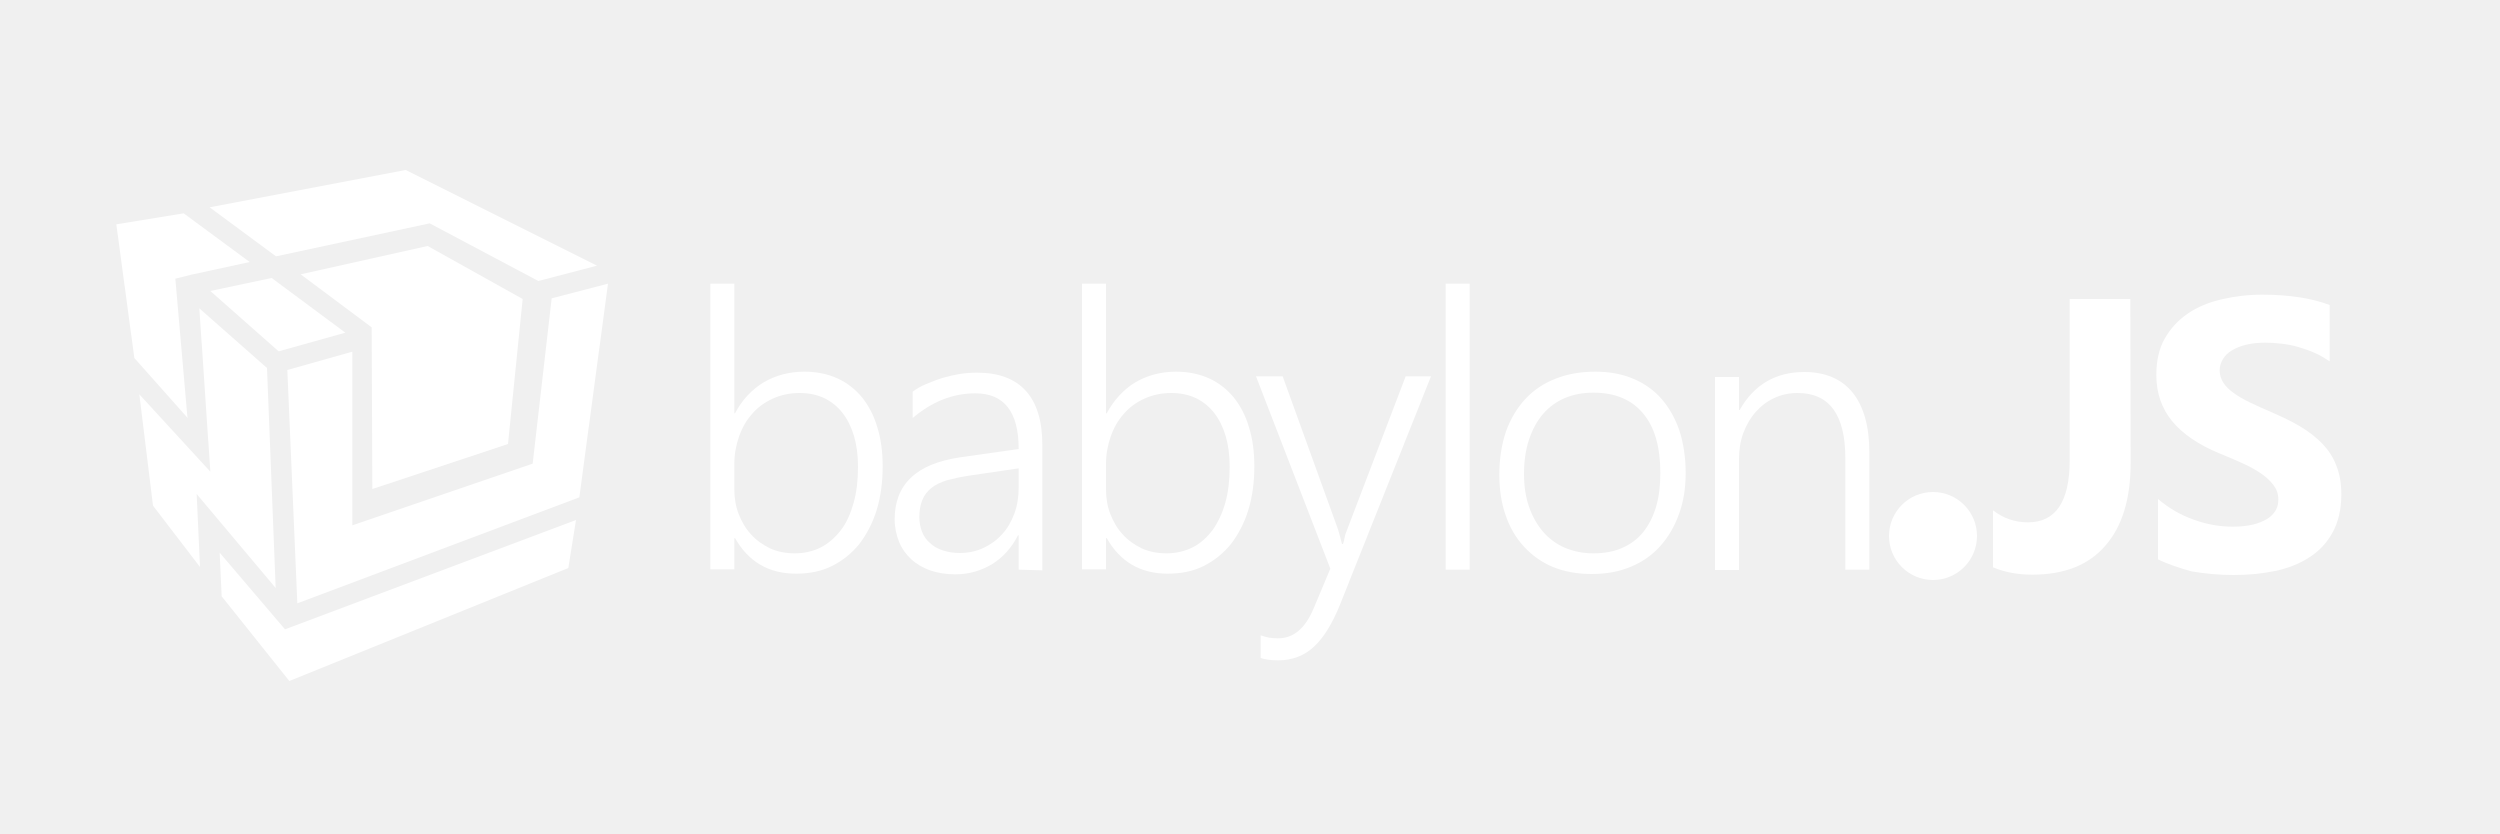
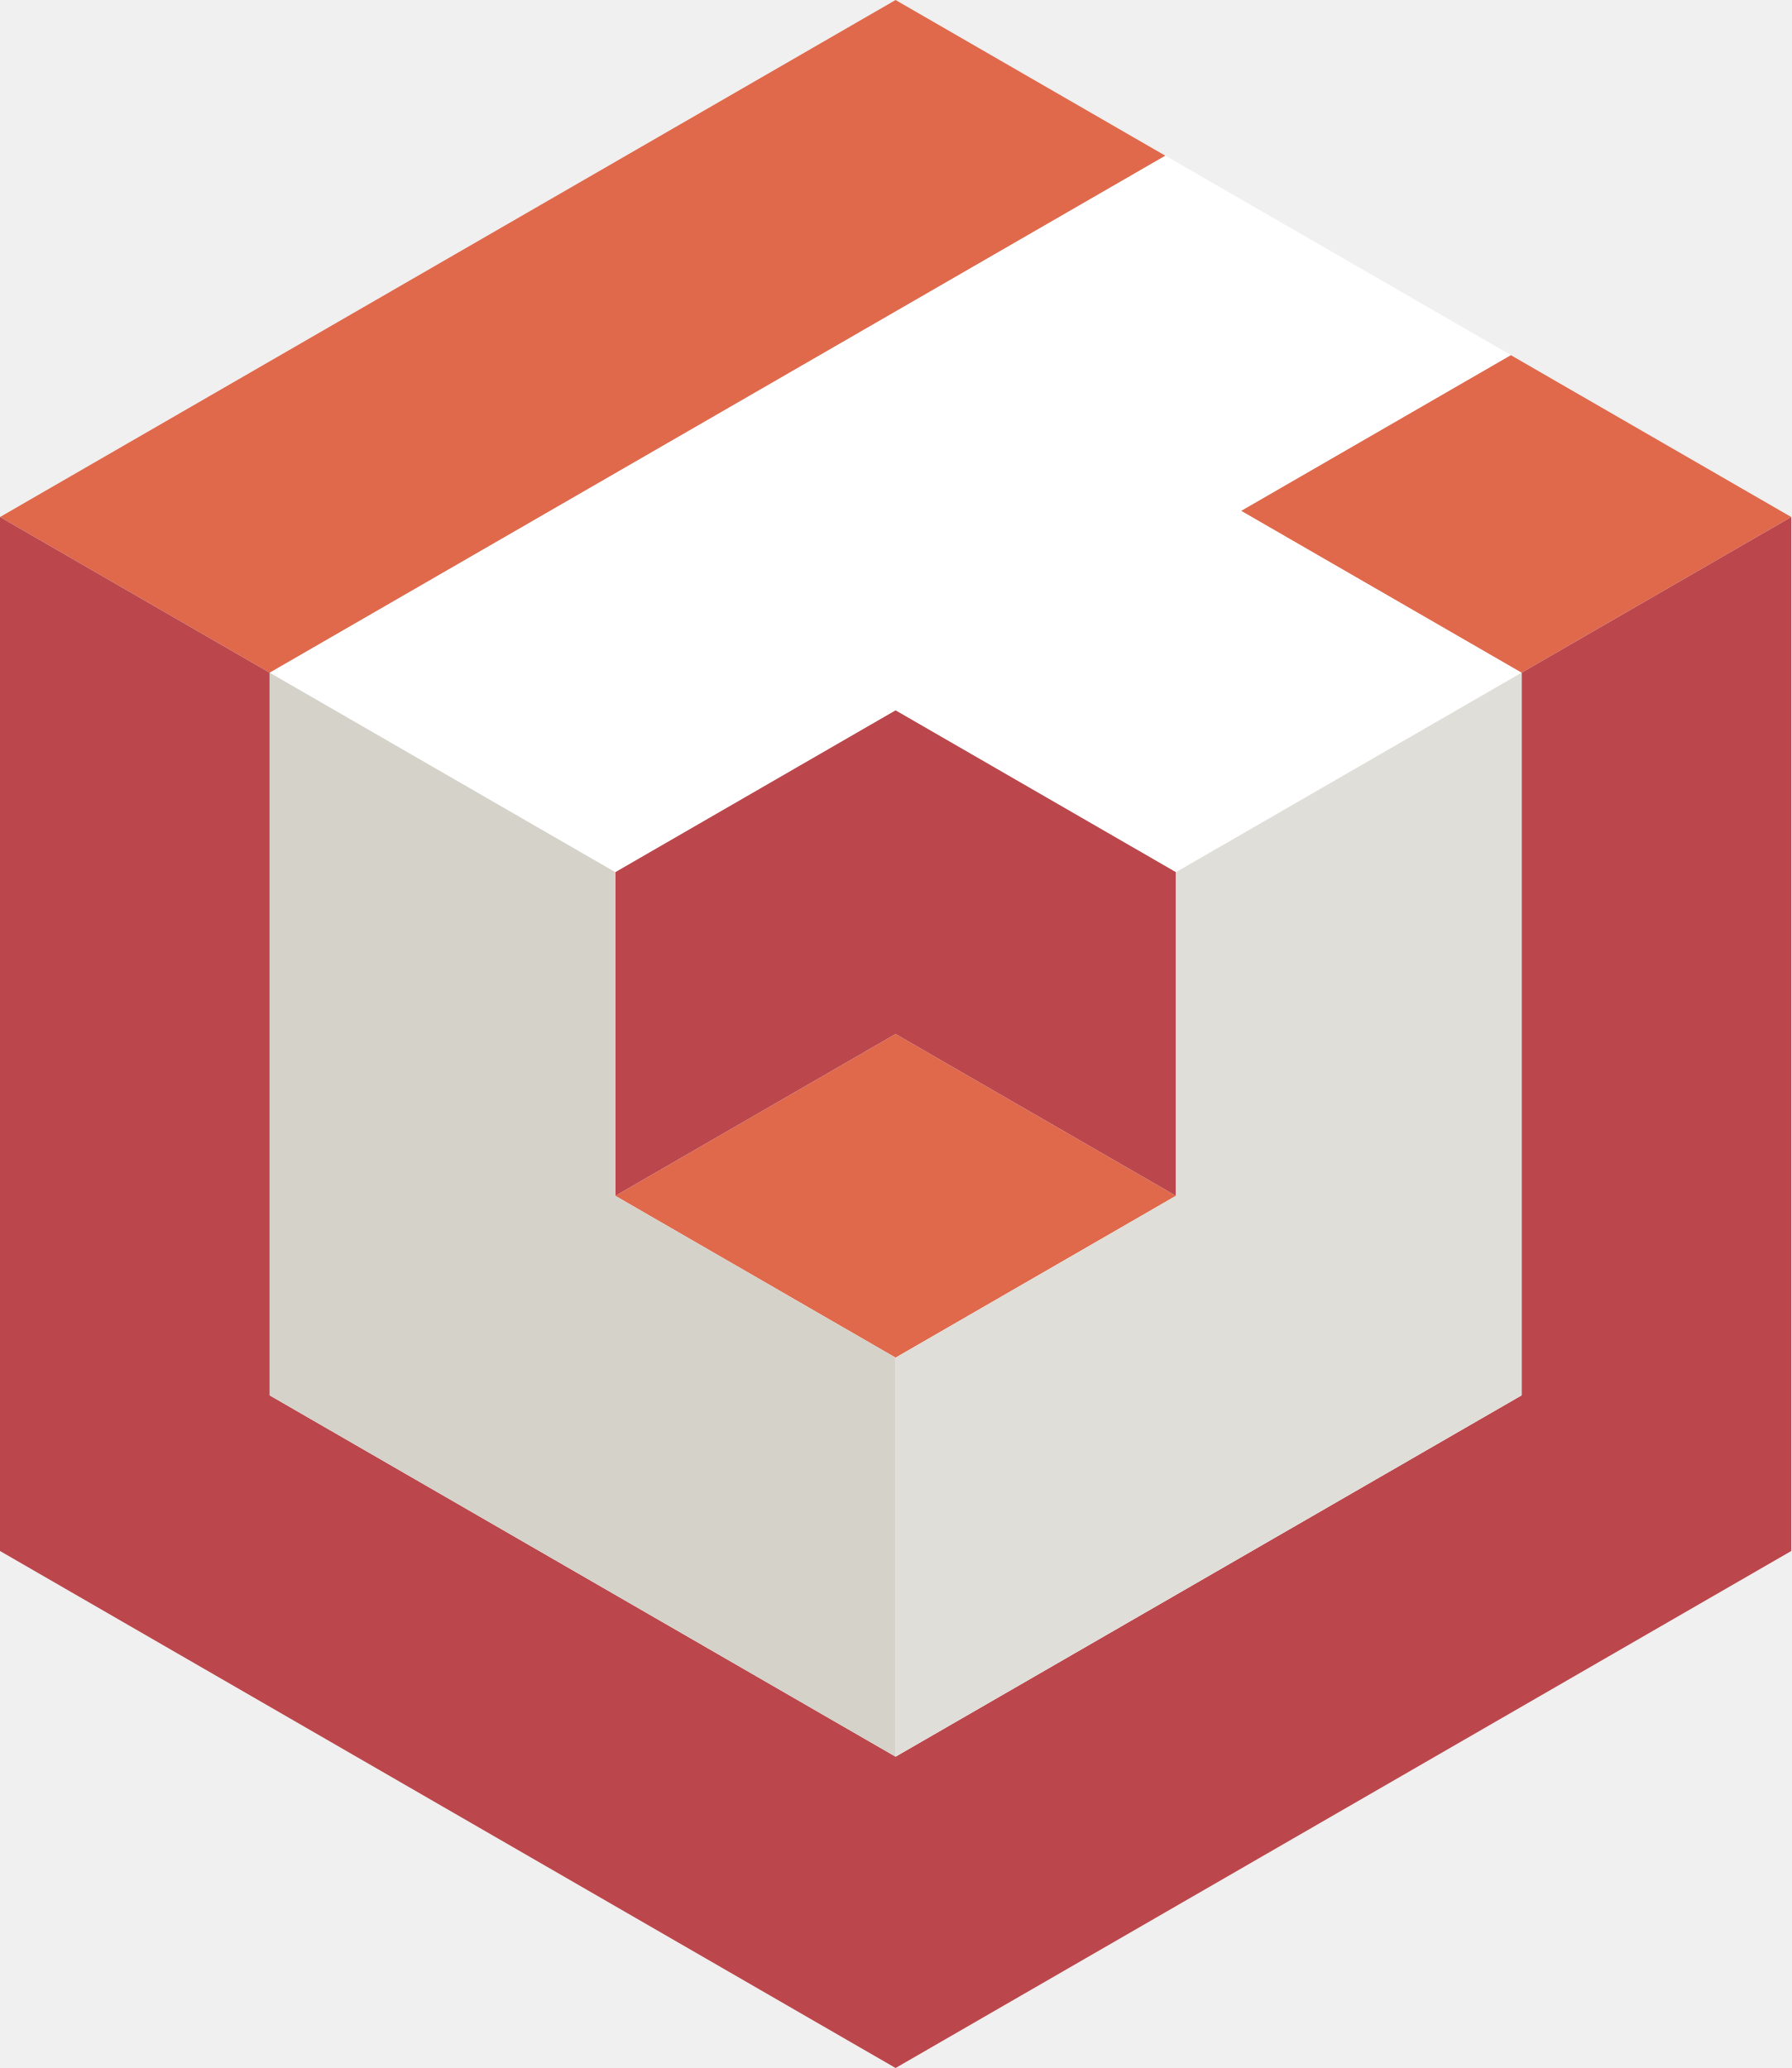
- <svg xmlns="http://www.w3.org/2000/svg" version="1.1" id="Layer_1" x="0px" y="0px" viewBox="0 0 750 250" style="enable-background:new 0 0 750 250;" xml:space="preserve">
-   <style type="text/css">
- 	.st0{fill:#FFFFFF;}
- </style>
-   <polygon class="st0" points="86.2,111 105.7,105.5 105.7,157.6 159.8,139.1 165.5,89.5 182.4,85.1 173.8,149.2 89.2,181 " />
-   <polygon class="st0" points="90.2,82.3 128.3,73.8 156.8,89.7 152.4,133.2 111.7,146.7 111.5,98.2 " />
-   <polygon class="st0" points="65.9,165.8 85.5,188.8 172.8,156 170.5,170.4 86.8,204.3 66.5,178.9 " />
-   <polygon class="st0" points="60,170.1 59,148.2 82.7,176.4 80.1,110.4 59.8,92.5 63.1,141.5 41.8,118.3 45.9,151.7 " />
-   <polyline class="st0" points="56.3,125.4 56.2,124.9 52.6,83.6 57.4,82.4 74.9,78.6 55.1,64 34.9,67.3 40.3,107.4 " />
-   <polygon class="st0" points="63.1,87.3 81.5,83.4 103.6,99.8 83.6,105.4 " />
-   <polygon class="st0" points="82.8,76.9 128.9,67 161.5,84.3 179.1,79.7 121.7,51 62.9,62.2 " />
-   <g>
-     <path class="st0" d="M220.3,161.5v9.3h-7.2V85.1h7.2V124h0.2c2.1-4,5-7.1,8.6-9.3c3.6-2.1,7.7-3.2,12.2-3.2c3.7,0,7,0.7,9.9,2   c2.9,1.3,5.4,3.3,7.4,5.7c2,2.5,3.6,5.5,4.6,9c1.1,3.5,1.6,7.4,1.6,11.7c0,4.8-0.6,9.2-1.8,13.1c-1.2,3.9-3,7.3-5.2,10.2   c-2.3,2.8-5,5-8.2,6.6s-6.8,2.3-10.8,2.3c-8.2,0-14.3-3.6-18.3-10.7L220.3,161.5L220.3,161.5z M220.3,146.8c0,2.6,0.4,5.1,1.3,7.4   c0.9,2.3,2.1,4.4,3.7,6.1c1.6,1.8,3.5,3.1,5.7,4.2c2.2,1,4.7,1.5,7.4,1.5c2.9,0,5.5-0.6,7.9-1.8c2.3-1.2,4.3-3,6-5.2s2.9-5,3.8-8.2   c0.9-3.2,1.3-6.8,1.3-10.8c0-3.4-0.4-6.5-1.2-9.2c-0.8-2.7-2-5.1-3.5-7c-1.5-1.9-3.4-3.4-5.5-4.4c-2.2-1-4.6-1.5-7.3-1.5   c-3,0-5.7,0.6-8.1,1.7c-2.4,1.1-4.5,2.6-6.2,4.6c-1.7,1.9-3,4.2-3.9,6.8c-0.9,2.6-1.4,5.3-1.4,8.2L220.3,146.8L220.3,146.8z" />
-     <path class="st0" d="M305.6,170.9v-10.3h-0.2c-1.9,3.7-4.5,6.6-7.7,8.6c-3.3,2-7,3.1-11.1,3.1c-2.8,0-5.3-0.4-7.6-1.2   c-2.2-0.8-4.1-1.9-5.7-3.4c-1.6-1.5-2.8-3.2-3.6-5.2c-0.8-2-1.3-4.3-1.3-6.7c0-5.2,1.6-9.4,4.9-12.5c3.2-3.1,8.1-5.1,14.7-6.1   l17.6-2.5c0-11.1-4.3-16.7-13-16.7c-6.8,0-13,2.5-18.8,7.4v-7.9c1.2-0.9,2.6-1.7,4.1-2.3s3.1-1.3,4.8-1.8c1.7-0.5,3.4-0.9,5.2-1.2   c1.8-0.3,3.5-0.4,5.2-0.4c6.5,0,11.3,1.8,14.6,5.4c3.3,3.6,5,9,5,16.2v37.7L305.6,170.9L305.6,170.9z M290.7,142.7   c-2.6,0.4-4.8,0.9-6.7,1.4c-1.8,0.6-3.4,1.3-4.6,2.3c-1.2,1-2.1,2.1-2.7,3.6c-0.6,1.4-0.9,3.2-0.9,5.2c0,1.5,0.3,3,0.8,4.3   c0.5,1.3,1.3,2.5,2.4,3.4c1,1,2.3,1.7,3.8,2.2s3.2,0.8,5.1,0.8c2.6,0,4.9-0.5,7.1-1.5c2.1-1,4-2.3,5.6-4.1c1.6-1.7,2.8-3.8,3.7-6.2   c0.9-2.4,1.3-5,1.3-7.9v-5.7L290.7,142.7z" />
-     <path class="st0" d="M331.8,161.5v9.3h-7.2V85.1h7.2V124h0.2c2.2-4,5-7.1,8.6-9.3c3.6-2.1,7.7-3.2,12.2-3.2c3.7,0,7,0.7,9.9,2   c2.9,1.3,5.4,3.3,7.4,5.7c2,2.5,3.6,5.5,4.6,9c1.1,3.5,1.6,7.4,1.6,11.7c0,4.8-0.6,9.2-1.8,13.1c-1.2,3.9-3,7.3-5.2,10.2   c-2.3,2.8-5,5-8.2,6.6c-3.2,1.6-6.8,2.3-10.8,2.3c-8.2,0-14.3-3.6-18.3-10.7L331.8,161.5L331.8,161.5z M331.8,146.8   c0,2.6,0.4,5.1,1.3,7.4c0.9,2.3,2.1,4.4,3.7,6.1c1.6,1.8,3.5,3.1,5.7,4.2c2.2,1,4.7,1.5,7.4,1.5c2.9,0,5.5-0.6,7.9-1.8s4.3-3,6-5.2   c1.6-2.3,2.9-5,3.8-8.2c0.9-3.2,1.3-6.8,1.3-10.8c0-3.4-0.4-6.5-1.2-9.2c-0.8-2.7-2-5.1-3.5-7c-1.5-1.9-3.4-3.4-5.5-4.4   c-2.2-1-4.6-1.5-7.3-1.5c-3,0-5.7,0.6-8.1,1.7c-2.4,1.1-4.5,2.6-6.2,4.6c-1.7,1.9-3,4.2-3.9,6.8c-0.9,2.6-1.4,5.3-1.4,8.2   L331.8,146.8L331.8,146.8z" />
-     <path class="st0" d="M402,181.4c-2.3,5.7-4.9,9.9-7.8,12.6c-2.9,2.7-6.5,4.1-10.7,4.1c-2.1,0-3.8-0.2-5.3-0.7v-6.8   c0.8,0.3,1.7,0.5,2.5,0.7c0.9,0.1,1.7,0.2,2.6,0.2c2.4,0,4.4-0.7,6.2-2.2c1.8-1.5,3.3-3.7,4.6-6.8l5-11.9l-22.3-57.7h8l16.6,45.9   c0.2,0.6,0.4,1.3,0.6,2.1c0.2,0.8,0.4,1.5,0.6,2.3h0.3c0.2-0.6,0.4-1.3,0.5-2s0.4-1.4,0.7-2.2l17.6-46.1h7.6L402,181.4z" />
-     <path class="st0" d="M433.7,170.9V85.1h7.2v85.8L433.7,170.9L433.7,170.9z" />
-     <path class="st0" d="M477.5,172.2c-4.3,0-8.2-0.7-11.6-2.1c-3.4-1.4-6.3-3.5-8.7-6.1c-2.4-2.6-4.3-5.8-5.5-9.4   c-1.3-3.7-1.9-7.7-1.9-12.2c0-4.8,0.7-9.1,2-13c1.4-3.8,3.3-7,5.8-9.7c2.5-2.7,5.5-4.7,9.1-6.1c3.5-1.4,7.5-2.1,11.9-2.1   c4.2,0,8,0.7,11.3,2.1c3.4,1.4,6.2,3.4,8.5,6c2.3,2.6,4.1,5.8,5.4,9.5c1.2,3.7,1.9,8,1.9,12.7c0,4.5-0.6,8.6-2,12.4   c-1.3,3.7-3.2,6.9-5.6,9.6c-2.4,2.7-5.4,4.8-8.8,6.2C485.8,171.5,481.9,172.2,477.5,172.2z M478.1,117.8c-3.2,0-6,0.5-8.6,1.6   c-2.6,1.1-4.8,2.7-6.6,4.8c-1.8,2.1-3.2,4.7-4.2,7.7c-1,3-1.5,6.5-1.5,10.3c0,3.6,0.5,6.9,1.5,9.8s2.4,5.4,4.2,7.5   c1.8,2.1,4,3.7,6.5,4.8c2.6,1.1,5.4,1.7,8.6,1.7c3.2,0,6.1-0.5,8.6-1.6c2.5-1.1,4.6-2.6,6.3-4.7c1.7-2.1,3-4.6,3.9-7.6   c0.9-3,1.3-6.4,1.3-10.2c0-7.8-1.7-13.8-5.2-17.9C489.5,119.9,484.5,117.8,478.1,117.8z" />
-     <path class="st0" d="M553.6,170.9v-33.4c0-13.1-4.8-19.6-14.3-19.6c-2.5,0-4.9,0.5-7,1.5c-2.2,1-4,2.4-5.6,4.2   c-1.6,1.8-2.8,3.9-3.7,6.3c-0.9,2.4-1.3,5.1-1.3,7.9v33.2h-7.2v-57.9h7.2V123h0.2c4.3-7.6,10.8-11.4,19.4-11.4   c6.3,0,11.2,2.1,14.5,6.2c3.3,4.1,5,10.1,5,17.8v35.3L553.6,170.9L553.6,170.9z" />
-     <path class="st0" d="M639.2,138.7c0,10.9-2.5,19.2-7.6,25c-5,5.8-12.3,8.7-21.9,8.7c-4.3,0-8.2-0.7-11.8-2.2v-17.1   c3.1,2.4,6.6,3.6,10.5,3.6c8.3,0,12.5-6.2,12.5-18.6V89.7h18.2L639.2,138.7L639.2,138.7z" />
-     <path class="st0" d="M647.4,167.8v-18.1c3.3,2.8,6.8,4.8,10.7,6.2s7.7,2.1,11.7,2.1c2.3,0,4.3-0.2,6-0.6c1.7-0.4,3.1-1,4.3-1.7   c1.2-0.7,2-1.6,2.6-2.6s0.8-2.1,0.8-3.3c0-1.6-0.5-3-1.4-4.2c-0.9-1.2-2.1-2.4-3.7-3.5c-1.6-1.1-3.4-2.1-5.6-3.1c-2.2-1-4.5-2-7-3   c-6.3-2.6-11.1-5.9-14.2-9.7c-3.1-3.8-4.7-8.4-4.7-13.8c0-4.2,0.8-7.9,2.5-10.9c1.7-3,4-5.5,6.9-7.5c2.9-2,6.3-3.4,10.2-4.3   c3.8-0.9,7.9-1.4,12.2-1.4c4.2,0,8,0.3,11.2,0.8c3.3,0.5,6.3,1.3,9,2.3v16.9c-1.4-0.9-2.8-1.8-4.4-2.5c-1.6-0.7-3.3-1.3-5-1.8   s-3.4-0.8-5.1-1c-1.7-0.2-3.3-0.3-4.8-0.3c-2.1,0-4,0.2-5.7,0.6c-1.7,0.4-3.1,1-4.3,1.7c-1.2,0.7-2.1,1.6-2.7,2.6   c-0.6,1-1,2.1-1,3.4c0,1.4,0.4,2.6,1.1,3.7c0.7,1.1,1.7,2.1,3.1,3.1s2.9,1.9,4.8,2.8c1.9,0.9,4,1.9,6.4,2.9   c3.2,1.4,6.2,2.8,8.7,4.3c2.6,1.5,4.8,3.3,6.7,5.2c1.8,1.9,3.3,4.1,4.2,6.6c1,2.5,1.5,5.3,1.5,8.6c0,4.5-0.9,8.3-2.6,11.4   c-1.7,3.1-4,5.6-7,7.5c-2.9,1.9-6.4,3.3-10.3,4.1s-8,1.2-12.4,1.2c-4.5,0-8.7-0.4-12.7-1.1C653.9,170.4,650.4,169.3,647.4,167.8z" />
+ <svg xmlns="http://www.w3.org/2000/svg" viewBox="0 0 180.17 208.04">
+   <defs>
+     <style>.cls-1{fill:#fff;}.cls-2{fill:#e0684b;}.cls-3{fill:#bb464b;}.cls-4{fill:#e0ded8;}.cls-5{fill:#d5d2ca;}</style>
+   </defs>
+   <g id="Layer_2" data-name="Layer 2">
+     <g id="Page_Elements" data-name="Page Elements">
+       <path class="cls-1" d="M90.09,0,0,52V156l90.09,52,90.08-52V52Z" />
+       <polygon class="cls-2" points="180.17 52.01 151.97 35.73 124.85 51.39 153.05 67.67 180.17 52.01" />
+       <polygon class="cls-2" points="27.12 67.67 117.21 15.66 90.08 0 0 52.01 27.12 67.67" />
+       <polygon class="cls-2" points="61.89 120.3 90.08 136.58 118.28 120.3 90.08 104.02 61.89 120.3" />
+       <polygon class="cls-3" points="153.05 67.67 153.05 140.37 90.08 176.72 27.12 140.37 27.12 67.67 0 52.01 0 156.03 90.08 208.04 180.17 156.03 180.17 52.01 153.05 67.67" />
+       <polygon class="cls-3" points="90.08 71.46 61.89 87.74 61.89 120.3 90.08 104.02 118.28 120.3 118.28 87.74 90.08 71.46" />
+       <polygon class="cls-4" points="153.05 67.67 118.28 87.74 118.28 120.3 90.08 136.58 90.08 176.72 153.05 140.37 153.05 67.67" />
+       <polygon class="cls-5" points="27.12 67.67 61.89 87.74 61.89 120.3 90.08 136.58 90.08 176.72 27.12 140.37 27.12 67.67" />
+     </g>
  </g>
-   <circle class="st0" cx="579.9" cy="160.8" r="13.2" />
</svg>
